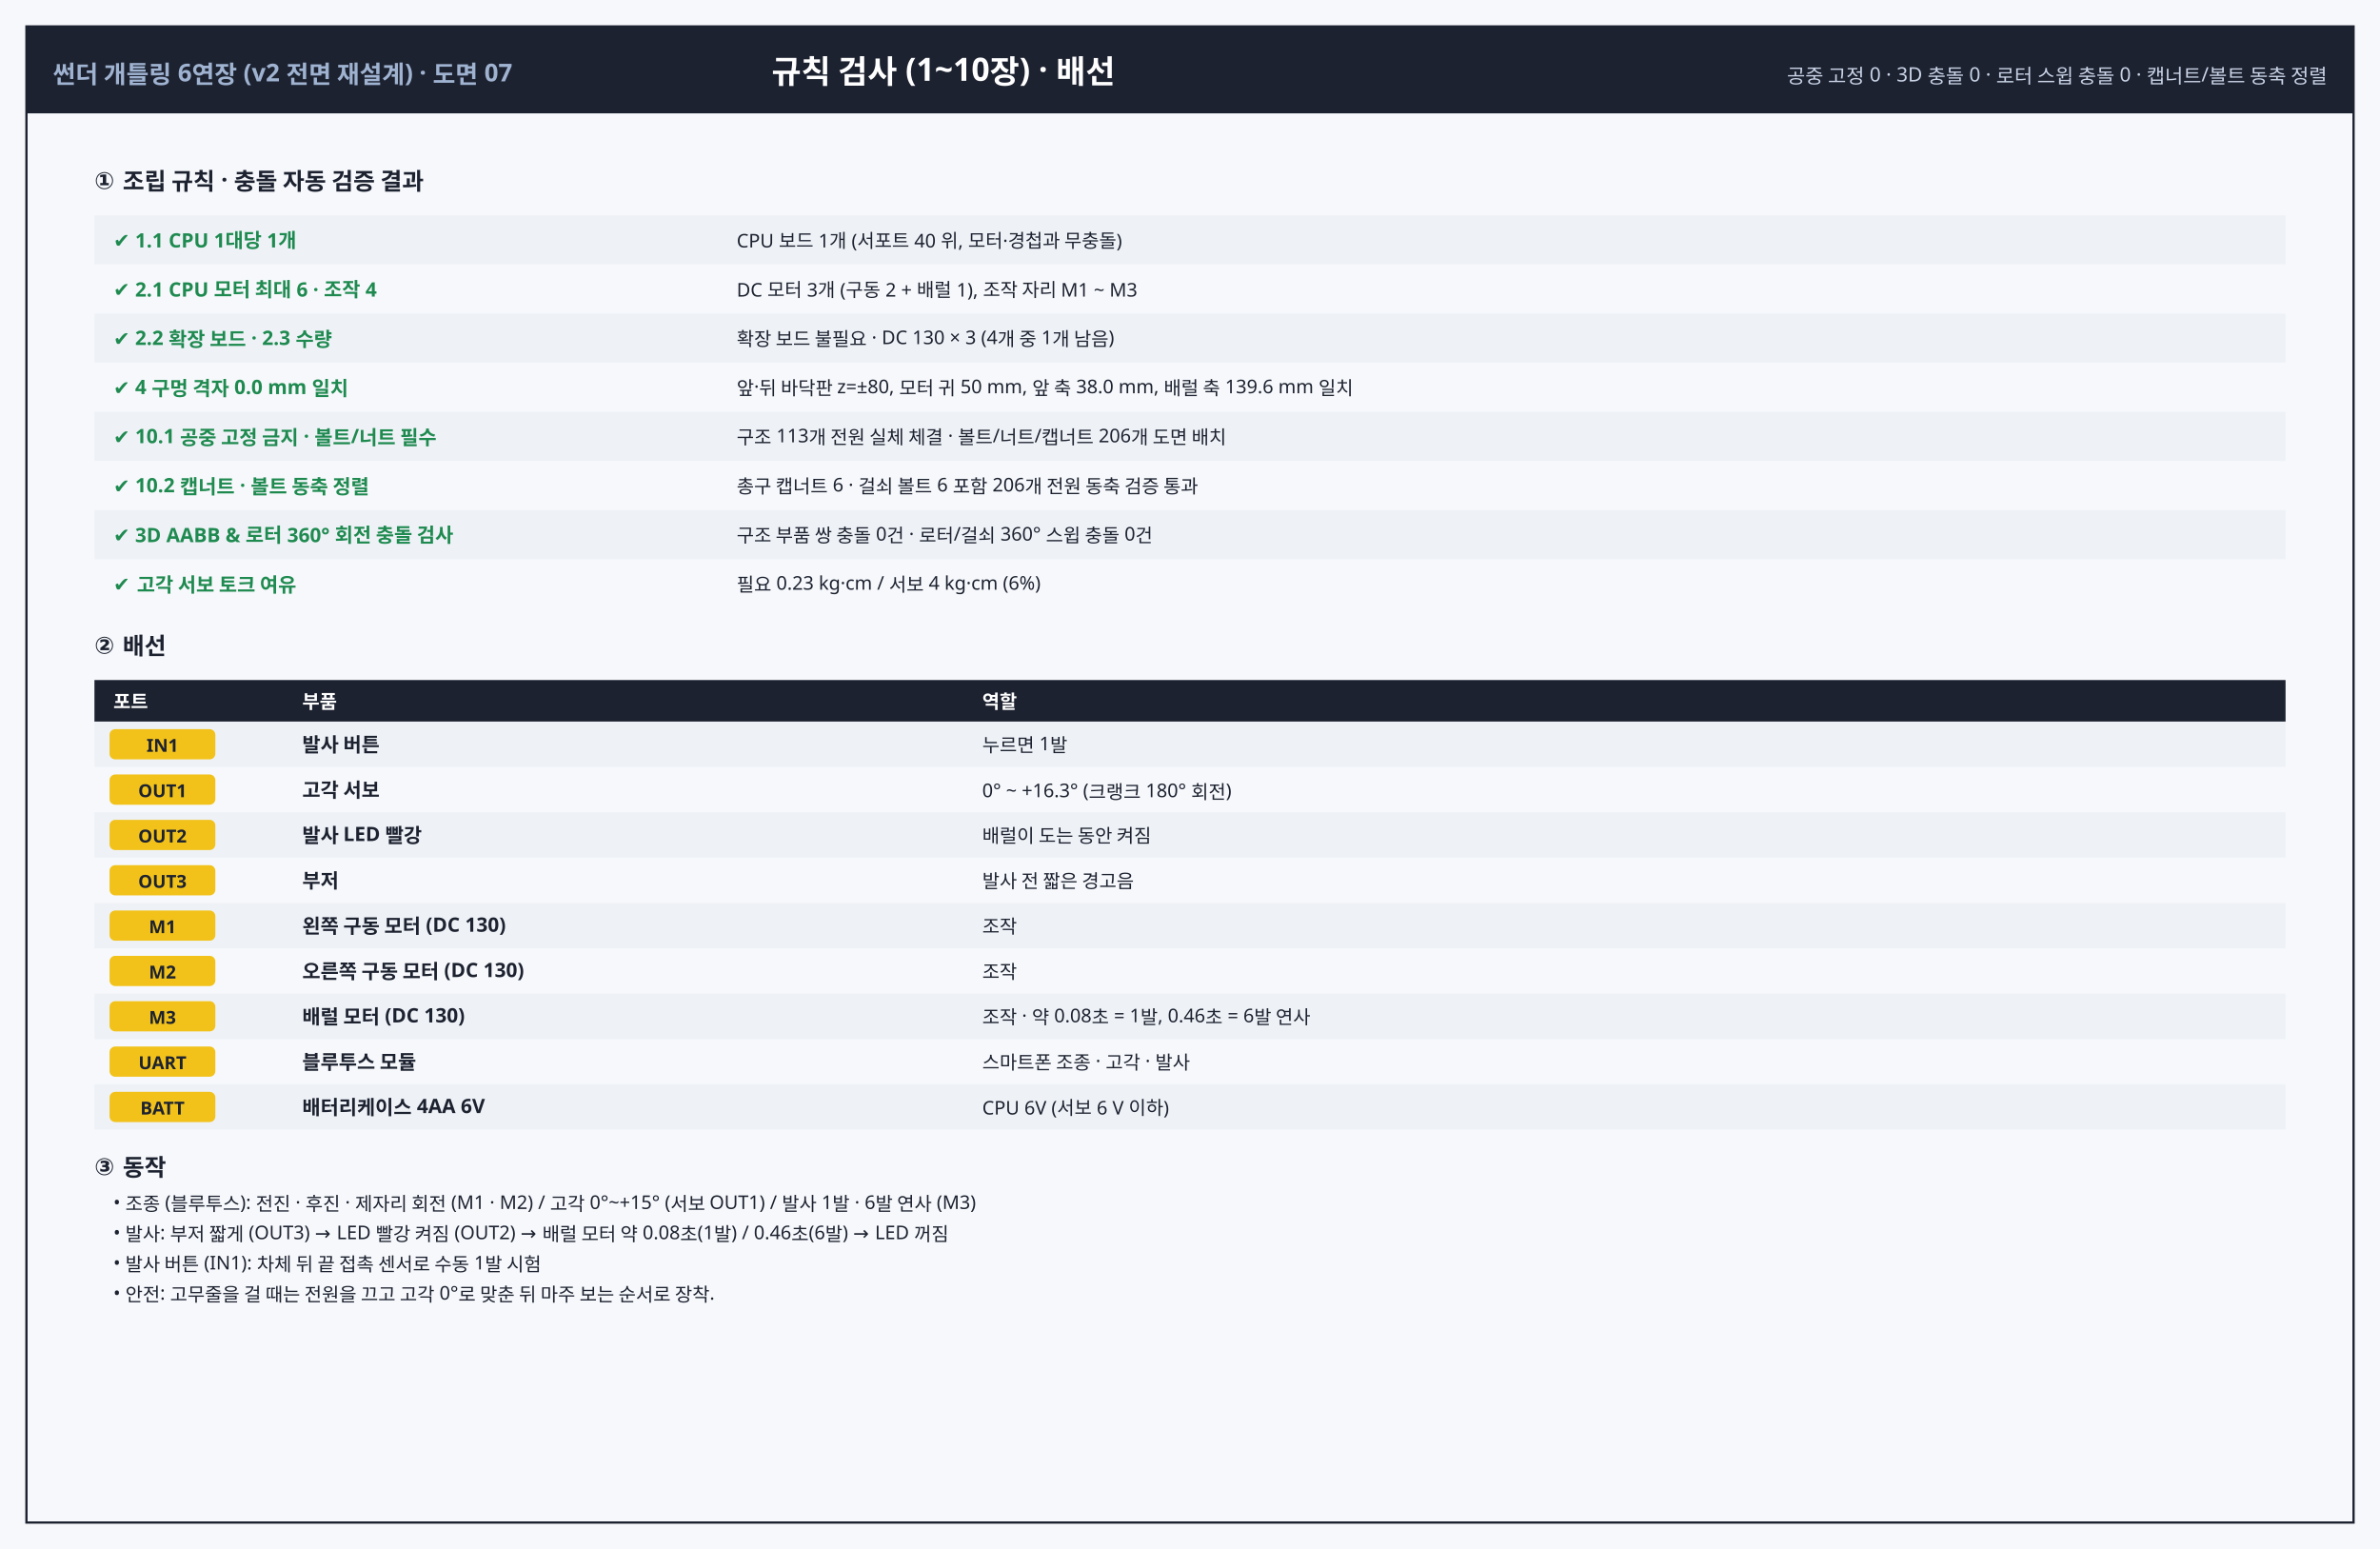
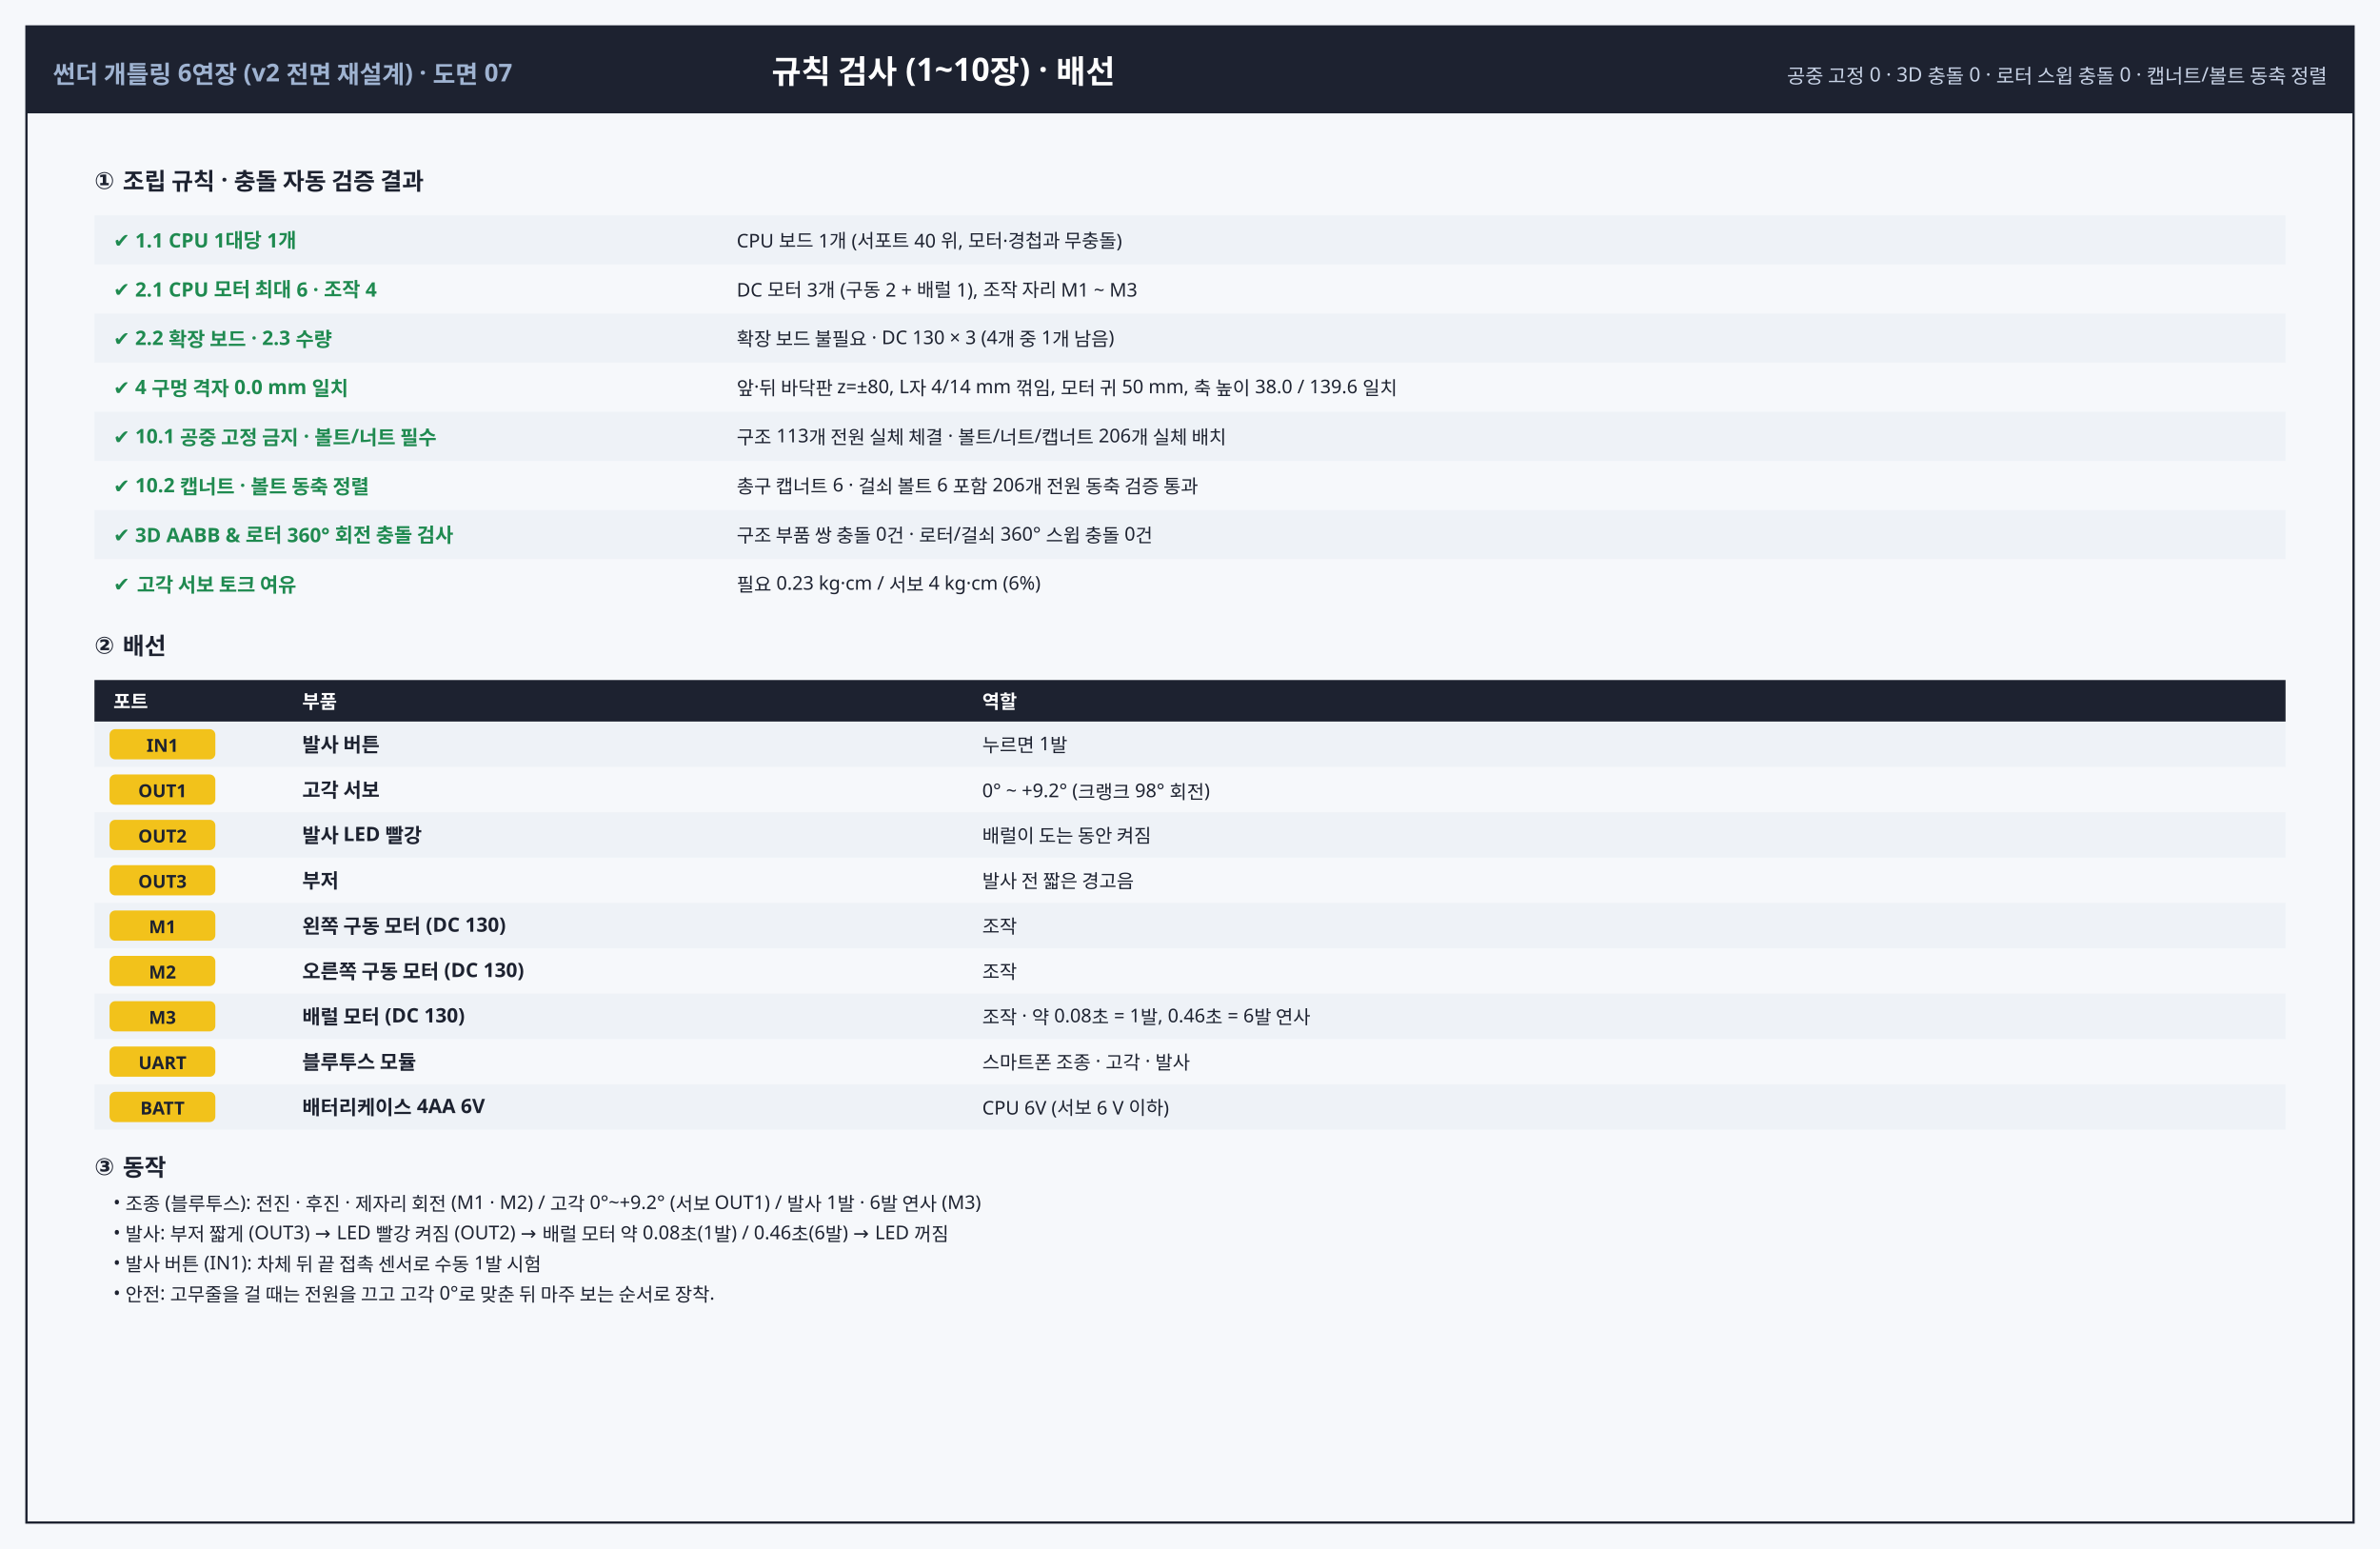
<svg xmlns="http://www.w3.org/2000/svg" viewBox="0 0 1260 820" width="1260" height="820" font-family="JetBrains Mono, 'Noto Sans KR', sans-serif">
  <defs>
    <pattern id="g" width="10" height="10" patternUnits="userSpaceOnUse">
      <path d="M10 0H0V10" fill="none" stroke="#e3e8ef" stroke-width="0.5" />
    </pattern>
  </defs>
  <rect width="100%" height="100%" fill="#f6f8fb" />
  <rect x="14" y="14" width="1232" height="792" fill="none" stroke="#1d2230" stroke-width="1.2" />
  <rect x="14" y="14" width="1232" height="46" fill="#1d2230" />
  <text x="28.0" y="44.0" font-size="13" fill="#9fb3d1" font-weight="700" text-anchor="start">썬더 개틀링 6연장 (v2 전면 재설계) · 도면 07</text>
  <text x="408.5" y="44.0" font-size="17" fill="#ffffff" font-weight="700" text-anchor="start">규칙 검사 (1~10장) · 배선</text>
  <text x="1232.0" y="44.0" font-size="10.5" fill="#c8d3e6" font-weight="400" text-anchor="end">공중 고정 0 · 3D 충돌 0 · 로터 스윕 충돌 0 · 캡너트/볼트 동축 정렬</text>
  <text x="50.0" y="100.0" font-size="12.5" fill="#1d2230" font-weight="700" text-anchor="start">① 조립 규칙 · 충돌 자동 검증 결과</text>
  <rect x="50" y="114" width="1160" height="26" fill="#eef2f7" />
  <text x="60.0" y="131.0" font-size="10.5" fill="#1f8a50" font-weight="700" text-anchor="start">✔ 1.1 CPU 1대당 1개</text>
  <text x="390.0" y="131.0" font-size="10" fill="#1d2230" font-weight="400" text-anchor="start">CPU 보드 1개 (서포트 40 위, 모터·경첩과 무충돌)</text>
  <text x="60.0" y="157.0" font-size="10.5" fill="#1f8a50" font-weight="700" text-anchor="start">✔ 2.1 CPU 모터 최대 6 · 조작 4</text>
  <text x="390.0" y="157.0" font-size="10" fill="#1d2230" font-weight="400" text-anchor="start">DC 모터 3개 (구동 2 + 배럴 1), 조작 자리 M1 ~ M3</text>
  <rect x="50" y="166" width="1160" height="26" fill="#eef2f7" />
  <text x="60.0" y="183.0" font-size="10.5" fill="#1f8a50" font-weight="700" text-anchor="start">✔ 2.2 확장 보드 · 2.3 수량</text>
  <text x="390.0" y="183.0" font-size="10" fill="#1d2230" font-weight="400" text-anchor="start">확장 보드 불필요 · DC 130 × 3 (4개 중 1개 남음)</text>
  <text x="60.0" y="209.0" font-size="10.5" fill="#1f8a50" font-weight="700" text-anchor="start">✔ 4 구멍 격자 0.0 mm 일치</text>
-   <text x="390.0" y="209.0" font-size="10" fill="#1d2230" font-weight="400" text-anchor="start">앞·뒤 바닥판 z=±80, 모터 귀 50 mm, 앞 축 38.0 mm, 배럴 축 139.6 mm 일치</text>
+   <text x="390.0" y="209.0" font-size="10" fill="#1d2230" font-weight="400" text-anchor="start">앞·뒤 바닥판 z=±80, L자 4/14 mm 꺾임, 모터 귀 50 mm, 축 높이 38.0 / 139.6 일치</text>
  <rect x="50" y="218" width="1160" height="26" fill="#eef2f7" />
  <text x="60.0" y="235.0" font-size="10.5" fill="#1f8a50" font-weight="700" text-anchor="start">✔ 10.1 공중 고정 금지 · 볼트/너트 필수</text>
-   <text x="390.0" y="235.0" font-size="10" fill="#1d2230" font-weight="400" text-anchor="start">구조 113개 전원 실체 체결 · 볼트/너트/캡너트 206개 도면 배치</text>
+   <text x="390.0" y="235.0" font-size="10" fill="#1d2230" font-weight="400" text-anchor="start">구조 113개 전원 실체 체결 · 볼트/너트/캡너트 206개 실체 배치</text>
  <text x="60.0" y="261.0" font-size="10.5" fill="#1f8a50" font-weight="700" text-anchor="start">✔ 10.2 캡너트 · 볼트 동축 정렬</text>
  <text x="390.0" y="261.0" font-size="10" fill="#1d2230" font-weight="400" text-anchor="start">총구 캡너트 6 · 걸쇠 볼트 6 포함 206개 전원 동축 검증 통과</text>
  <rect x="50" y="270" width="1160" height="26" fill="#eef2f7" />
  <text x="60.0" y="287.0" font-size="10.5" fill="#1f8a50" font-weight="700" text-anchor="start">✔ 3D AABB &amp; 로터 360° 회전 충돌 검사</text>
  <text x="390.0" y="287.0" font-size="10" fill="#1d2230" font-weight="400" text-anchor="start">구조 부품 쌍 충돌 0건 · 로터/걸쇠 360° 스윕 충돌 0건</text>
  <text x="60.0" y="313.0" font-size="10.5" fill="#1f8a50" font-weight="700" text-anchor="start">✔ 고각 서보 토크 여유</text>
  <text x="390.0" y="313.0" font-size="10" fill="#1d2230" font-weight="400" text-anchor="start">필요 0.23 kg·cm / 서보 4 kg·cm (6%)</text>
  <text x="50.0" y="346.0" font-size="12.5" fill="#1d2230" font-weight="700" text-anchor="start">② 배선</text>
  <rect x="50" y="360" width="1160" height="22" fill="#1d2230" />
  <text x="60.0" y="375.0" font-size="10" fill="#fff" font-weight="700" text-anchor="start">포트</text>
  <text x="160.0" y="375.0" font-size="10" fill="#fff" font-weight="700" text-anchor="start">부품</text>
  <text x="520.0" y="375.0" font-size="10" fill="#fff" font-weight="700" text-anchor="start">역할</text>
  <rect x="50" y="382" width="1160" height="24" fill="#eef2f7" />
  <rect x="58" y="386" width="56" height="16" rx="3" fill="#f2c21b" />
  <text x="86.0" y="398.0" font-size="9.5" fill="#1d2230" font-weight="700" text-anchor="middle">IN1</text>
  <text x="160.0" y="398.0" font-size="10.5" fill="#1d2230" font-weight="700" text-anchor="start">발사 버튼</text>
  <text x="520.0" y="398.0" font-size="10" fill="#1d2230" font-weight="400" text-anchor="start">누르면 1발</text>
  <rect x="58" y="410" width="56" height="16" rx="3" fill="#f2c21b" />
  <text x="86.0" y="422.0" font-size="9.5" fill="#1d2230" font-weight="700" text-anchor="middle">OUT1</text>
  <text x="160.0" y="422.0" font-size="10.5" fill="#1d2230" font-weight="700" text-anchor="start">고각 서보</text>
-   <text x="520.0" y="422.0" font-size="10" fill="#1d2230" font-weight="400" text-anchor="start">0° ~ +16.3° (크랭크 180° 회전)</text>
+   <text x="520.0" y="422.0" font-size="10" fill="#1d2230" font-weight="400" text-anchor="start">0° ~ +9.2° (크랭크 98° 회전)</text>
  <rect x="50" y="430" width="1160" height="24" fill="#eef2f7" />
  <rect x="58" y="434" width="56" height="16" rx="3" fill="#f2c21b" />
  <text x="86.0" y="446.0" font-size="9.5" fill="#1d2230" font-weight="700" text-anchor="middle">OUT2</text>
  <text x="160.0" y="446.0" font-size="10.5" fill="#1d2230" font-weight="700" text-anchor="start">발사 LED 빨강</text>
  <text x="520.0" y="446.0" font-size="10" fill="#1d2230" font-weight="400" text-anchor="start">배럴이 도는 동안 켜짐</text>
  <rect x="58" y="458" width="56" height="16" rx="3" fill="#f2c21b" />
  <text x="86.0" y="470.0" font-size="9.5" fill="#1d2230" font-weight="700" text-anchor="middle">OUT3</text>
  <text x="160.0" y="470.0" font-size="10.5" fill="#1d2230" font-weight="700" text-anchor="start">부저</text>
  <text x="520.0" y="470.0" font-size="10" fill="#1d2230" font-weight="400" text-anchor="start">발사 전 짧은 경고음</text>
  <rect x="50" y="478" width="1160" height="24" fill="#eef2f7" />
  <rect x="58" y="482" width="56" height="16" rx="3" fill="#f2c21b" />
  <text x="86.0" y="494.0" font-size="9.5" fill="#1d2230" font-weight="700" text-anchor="middle">M1</text>
  <text x="160.0" y="494.0" font-size="10.5" fill="#1d2230" font-weight="700" text-anchor="start">왼쪽 구동 모터 (DC 130)</text>
  <text x="520.0" y="494.0" font-size="10" fill="#1d2230" font-weight="400" text-anchor="start">조작</text>
  <rect x="58" y="506" width="56" height="16" rx="3" fill="#f2c21b" />
  <text x="86.0" y="518.0" font-size="9.5" fill="#1d2230" font-weight="700" text-anchor="middle">M2</text>
  <text x="160.0" y="518.0" font-size="10.5" fill="#1d2230" font-weight="700" text-anchor="start">오른쪽 구동 모터 (DC 130)</text>
  <text x="520.0" y="518.0" font-size="10" fill="#1d2230" font-weight="400" text-anchor="start">조작</text>
  <rect x="50" y="526" width="1160" height="24" fill="#eef2f7" />
  <rect x="58" y="530" width="56" height="16" rx="3" fill="#f2c21b" />
  <text x="86.0" y="542.0" font-size="9.5" fill="#1d2230" font-weight="700" text-anchor="middle">M3</text>
  <text x="160.0" y="542.0" font-size="10.5" fill="#1d2230" font-weight="700" text-anchor="start">배럴 모터 (DC 130)</text>
  <text x="520.0" y="542.0" font-size="10" fill="#1d2230" font-weight="400" text-anchor="start">조작 · 약 0.08초 = 1발, 0.46초 = 6발 연사</text>
  <rect x="58" y="554" width="56" height="16" rx="3" fill="#f2c21b" />
  <text x="86.0" y="566.0" font-size="9.5" fill="#1d2230" font-weight="700" text-anchor="middle">UART</text>
  <text x="160.0" y="566.0" font-size="10.5" fill="#1d2230" font-weight="700" text-anchor="start">블루투스 모듈</text>
  <text x="520.0" y="566.0" font-size="10" fill="#1d2230" font-weight="400" text-anchor="start">스마트폰 조종 · 고각 · 발사</text>
  <rect x="50" y="574" width="1160" height="24" fill="#eef2f7" />
  <rect x="58" y="578" width="56" height="16" rx="3" fill="#f2c21b" />
  <text x="86.0" y="590.0" font-size="9.5" fill="#1d2230" font-weight="700" text-anchor="middle">BATT</text>
  <text x="160.0" y="590.0" font-size="10.5" fill="#1d2230" font-weight="700" text-anchor="start">배터리케이스 4AA 6V</text>
  <text x="520.0" y="590.0" font-size="10" fill="#1d2230" font-weight="400" text-anchor="start">CPU 6V (서보 6 V 이하)</text>
  <text x="50.0" y="622.0" font-size="12.5" fill="#1d2230" font-weight="700" text-anchor="start">③ 동작</text>
-   <text x="60.0" y="640.0" font-size="10" fill="#1d2230" font-weight="400" text-anchor="start">• 조종 (블루투스): 전진 · 후진 · 제자리 회전 (M1 · M2) / 고각 0°~+15° (서보 OUT1) / 발사 1발 · 6발 연사 (M3)</text>
+   <text x="60.0" y="640.0" font-size="10" fill="#1d2230" font-weight="400" text-anchor="start">• 조종 (블루투스): 전진 · 후진 · 제자리 회전 (M1 · M2) / 고각 0°~+9.2° (서보 OUT1) / 발사 1발 · 6발 연사 (M3)</text>
  <text x="60.0" y="656.0" font-size="10" fill="#1d2230" font-weight="400" text-anchor="start">• 발사: 부저 짧게 (OUT3) → LED 빨강 켜짐 (OUT2) → 배럴 모터 약 0.08초(1발) / 0.46초(6발) → LED 꺼짐</text>
  <text x="60.0" y="672.0" font-size="10" fill="#1d2230" font-weight="400" text-anchor="start">• 발사 버튼 (IN1): 차체 뒤 끝 접촉 센서로 수동 1발 시험</text>
  <text x="60.0" y="688.0" font-size="10" fill="#1d2230" font-weight="400" text-anchor="start">• 안전: 고무줄을 걸 때는 전원을 끄고 고각 0°로 맞춘 뒤 마주 보는 순서로 장착.</text>
</svg>
